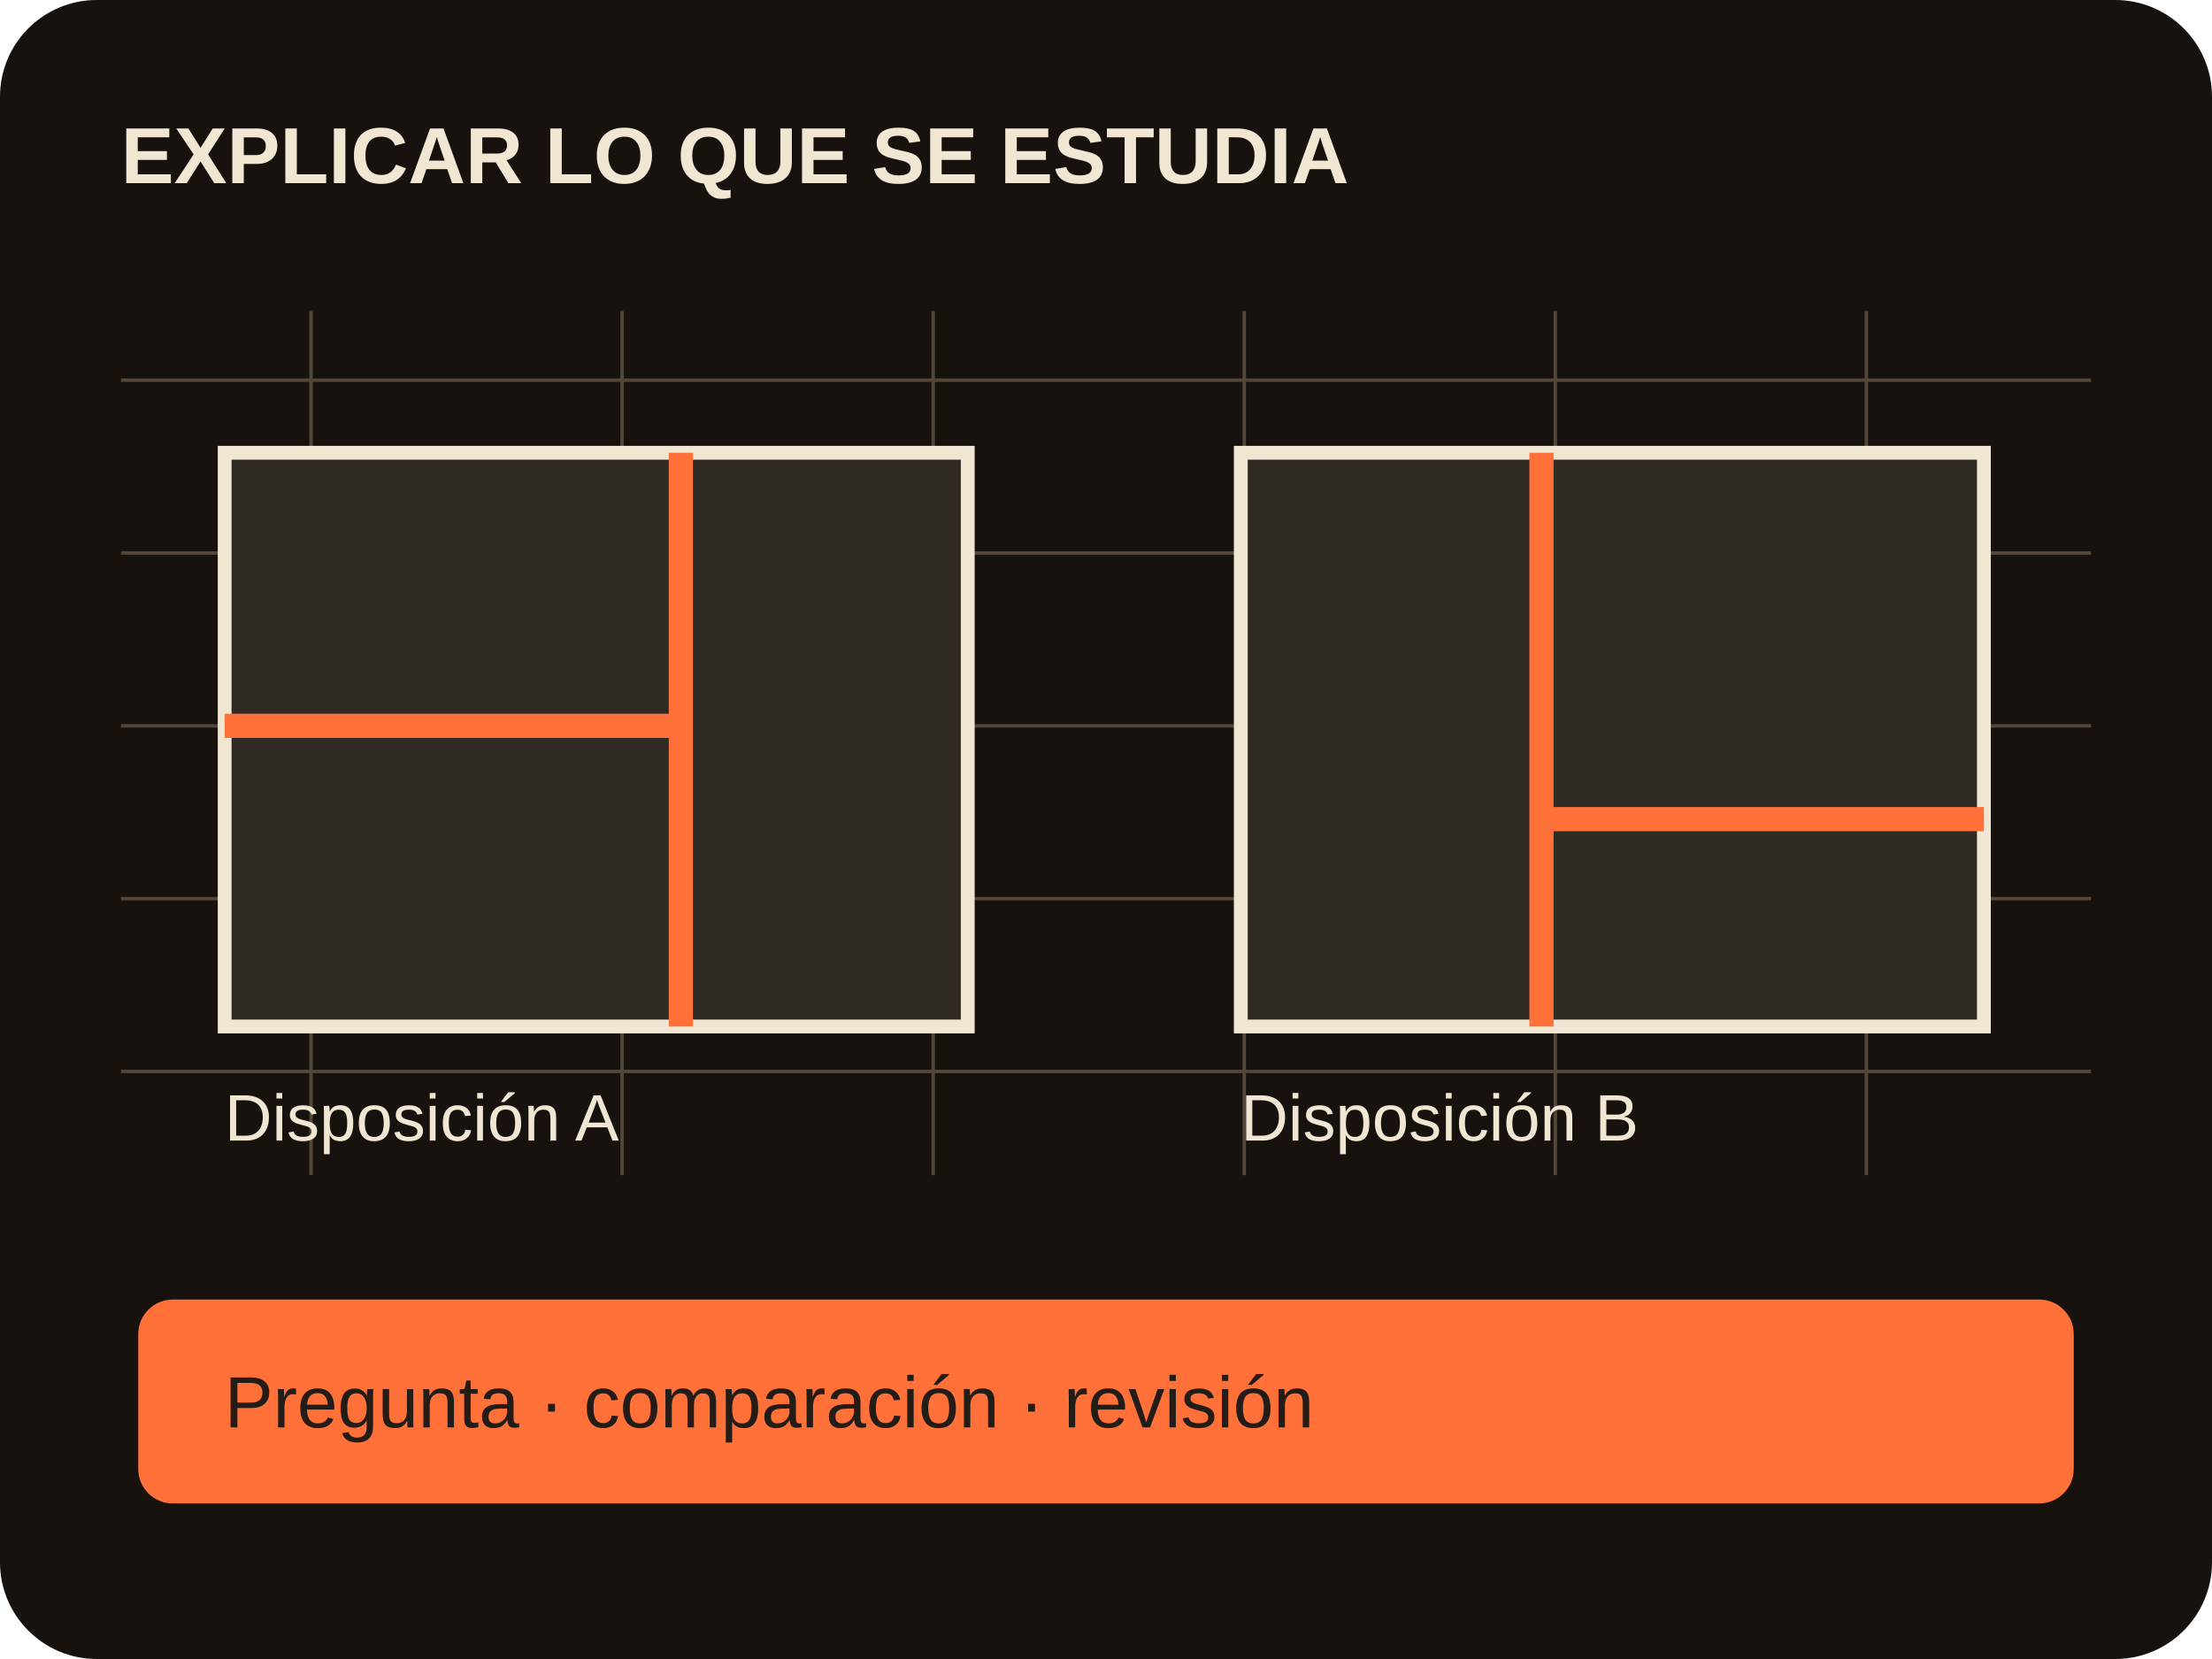
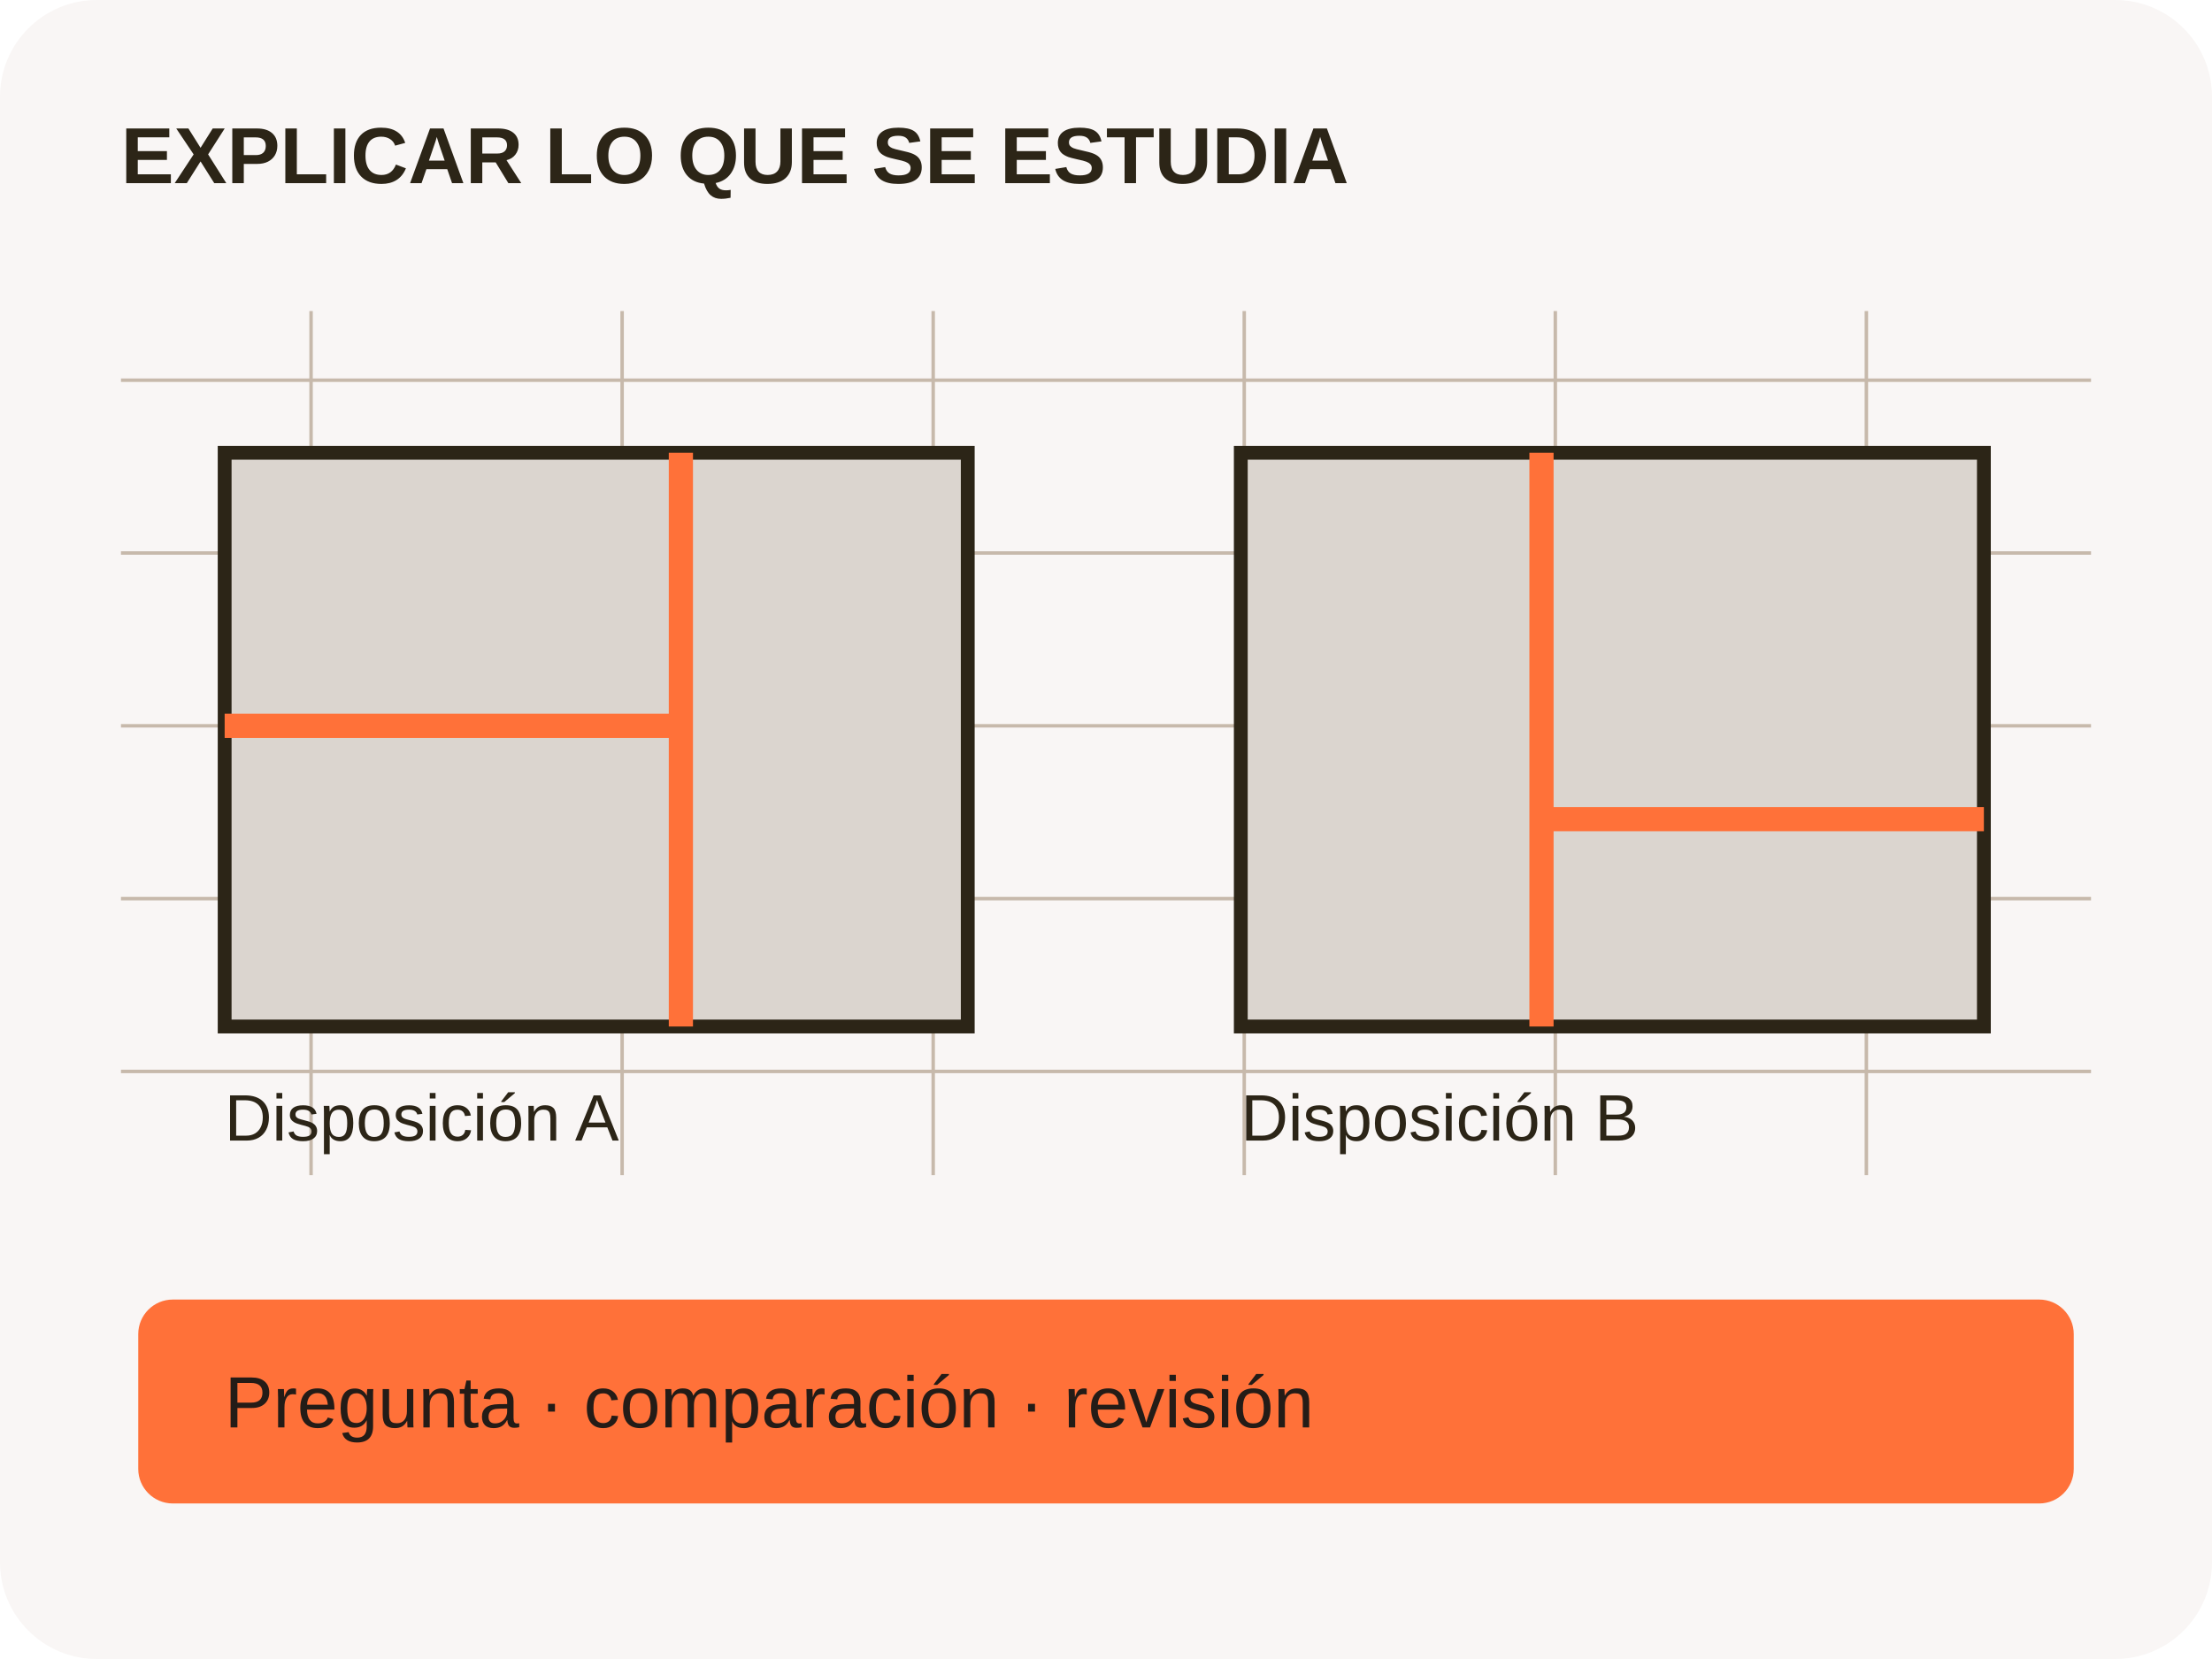
<svg xmlns="http://www.w3.org/2000/svg" viewBox="0 0 640 480" role="img" aria-labelledby="title desc">
  <g font-family="Arial,sans-serif">
-     <rect width="640" height="480" rx="28" fill="#17120E" />
-     <text x="35" y="53" fill="#F0E6D2" font-size="23" font-weight="700">EXPLICAR LO QUE SE ESTUDIA</text>
-     <g fill="none" stroke="#544638" stroke-width="1">
+     <rect width="640" height="480" rx="28" fill="#f9f6f5" />
+     <text x="35" y="53" fill="#2c2517" font-size="23" font-weight="700">EXPLICAR LO QUE SE ESTUDIA</text>
+     <g fill="none" stroke="#c7b9ab" stroke-width="1">
      <path d="M35 110H605M35 160H605M35 210H605M35 260H605M35 310H605M90 90V340M180 90V340M270 90V340M360 90V340M450 90V340M540 90V340" />
    </g>
-     <rect x="65" y="131" width="215" height="166" fill="#302A24" stroke="#F0E6D2" stroke-width="4" />
+     <rect x="65" y="131" width="215" height="166" fill="#dbd5cf" stroke="#2c2517" stroke-width="4" />
    <path d="M65 210H197V131M197 210V297" stroke="#FF7139" stroke-width="7" fill="none" />
-     <rect x="359" y="131" width="215" height="166" fill="#302A24" stroke="#F0E6D2" stroke-width="4" />
+     <rect x="359" y="131" width="215" height="166" fill="#dbd5cf" stroke="#2c2517" stroke-width="4" />
    <path d="M446 131V297M446 237H574" stroke="#FF7139" stroke-width="7" fill="none" />
-     <g fill="#F0E6D2" font-size="19">
+     <g fill="#2c2517" font-size="19">
      <text x="65" y="330">Disposición A</text>
      <text x="359" y="330">Disposición B</text>
    </g>
    <rect x="40" y="376" width="560" height="59" rx="10" fill="#FF7139" />
    <text x="65" y="413" fill="#241C17" font-size="21">Pregunta · comparación · revisión</text>
  </g>
</svg>
